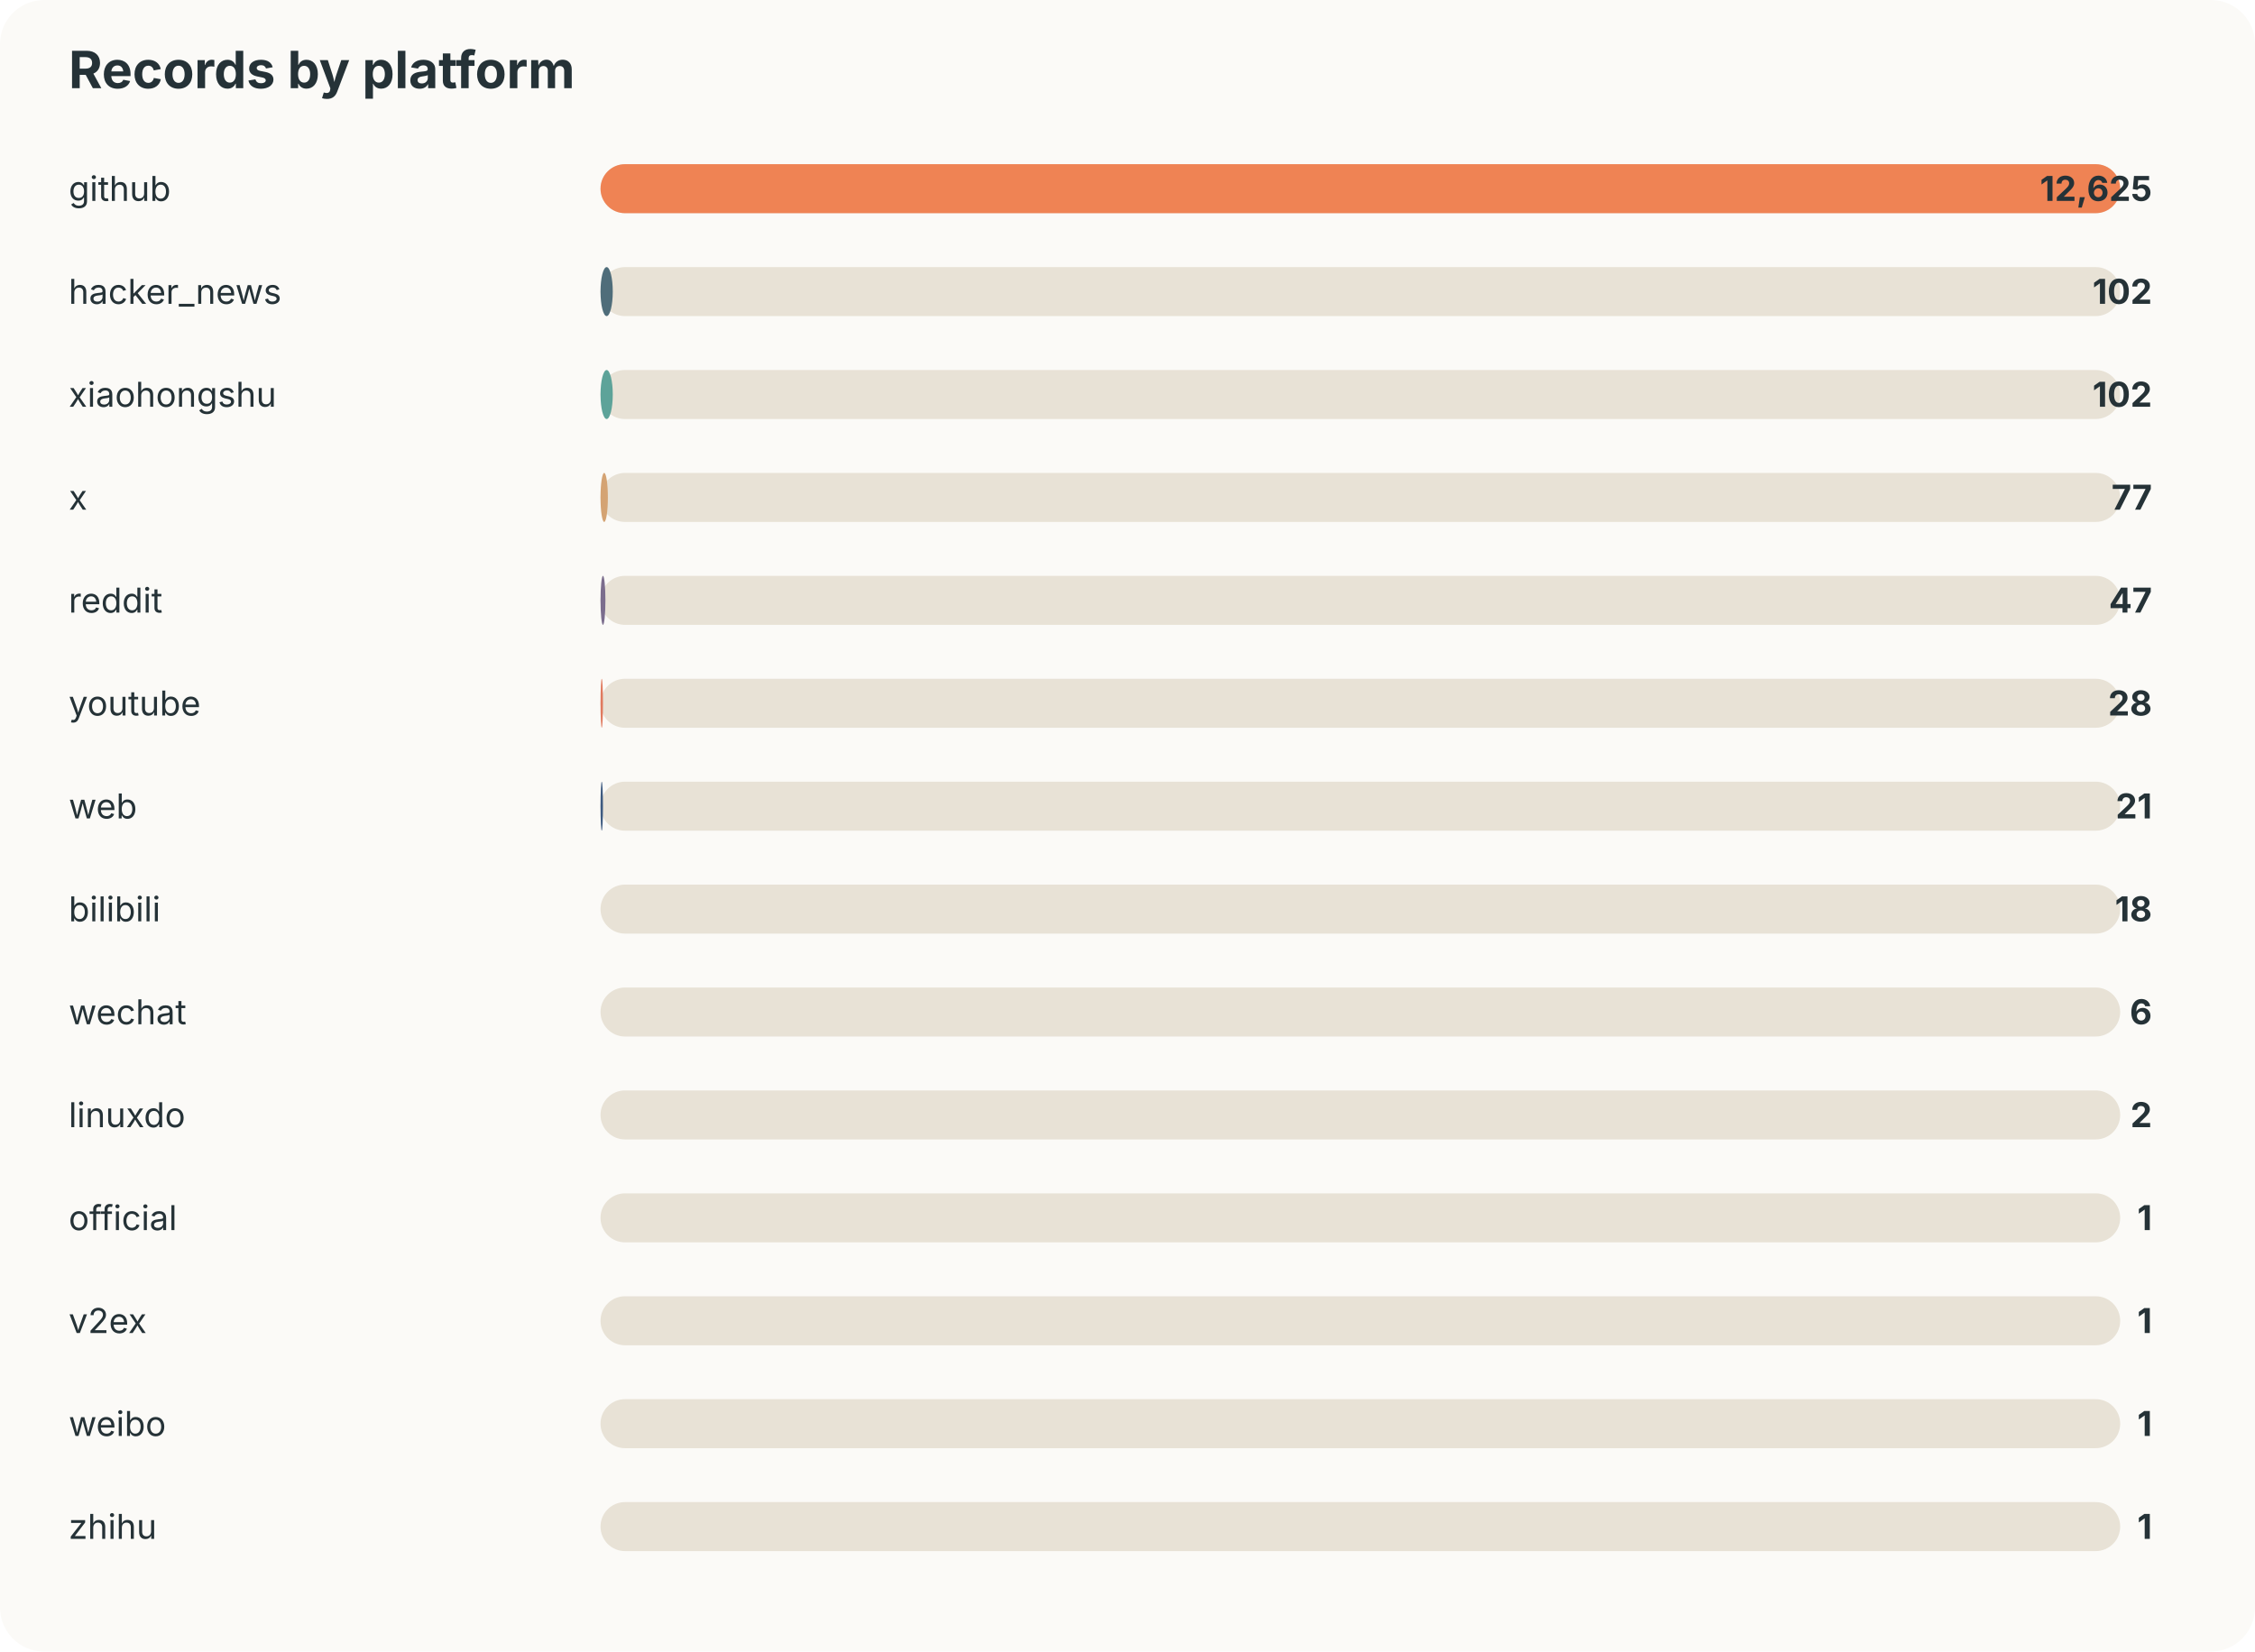
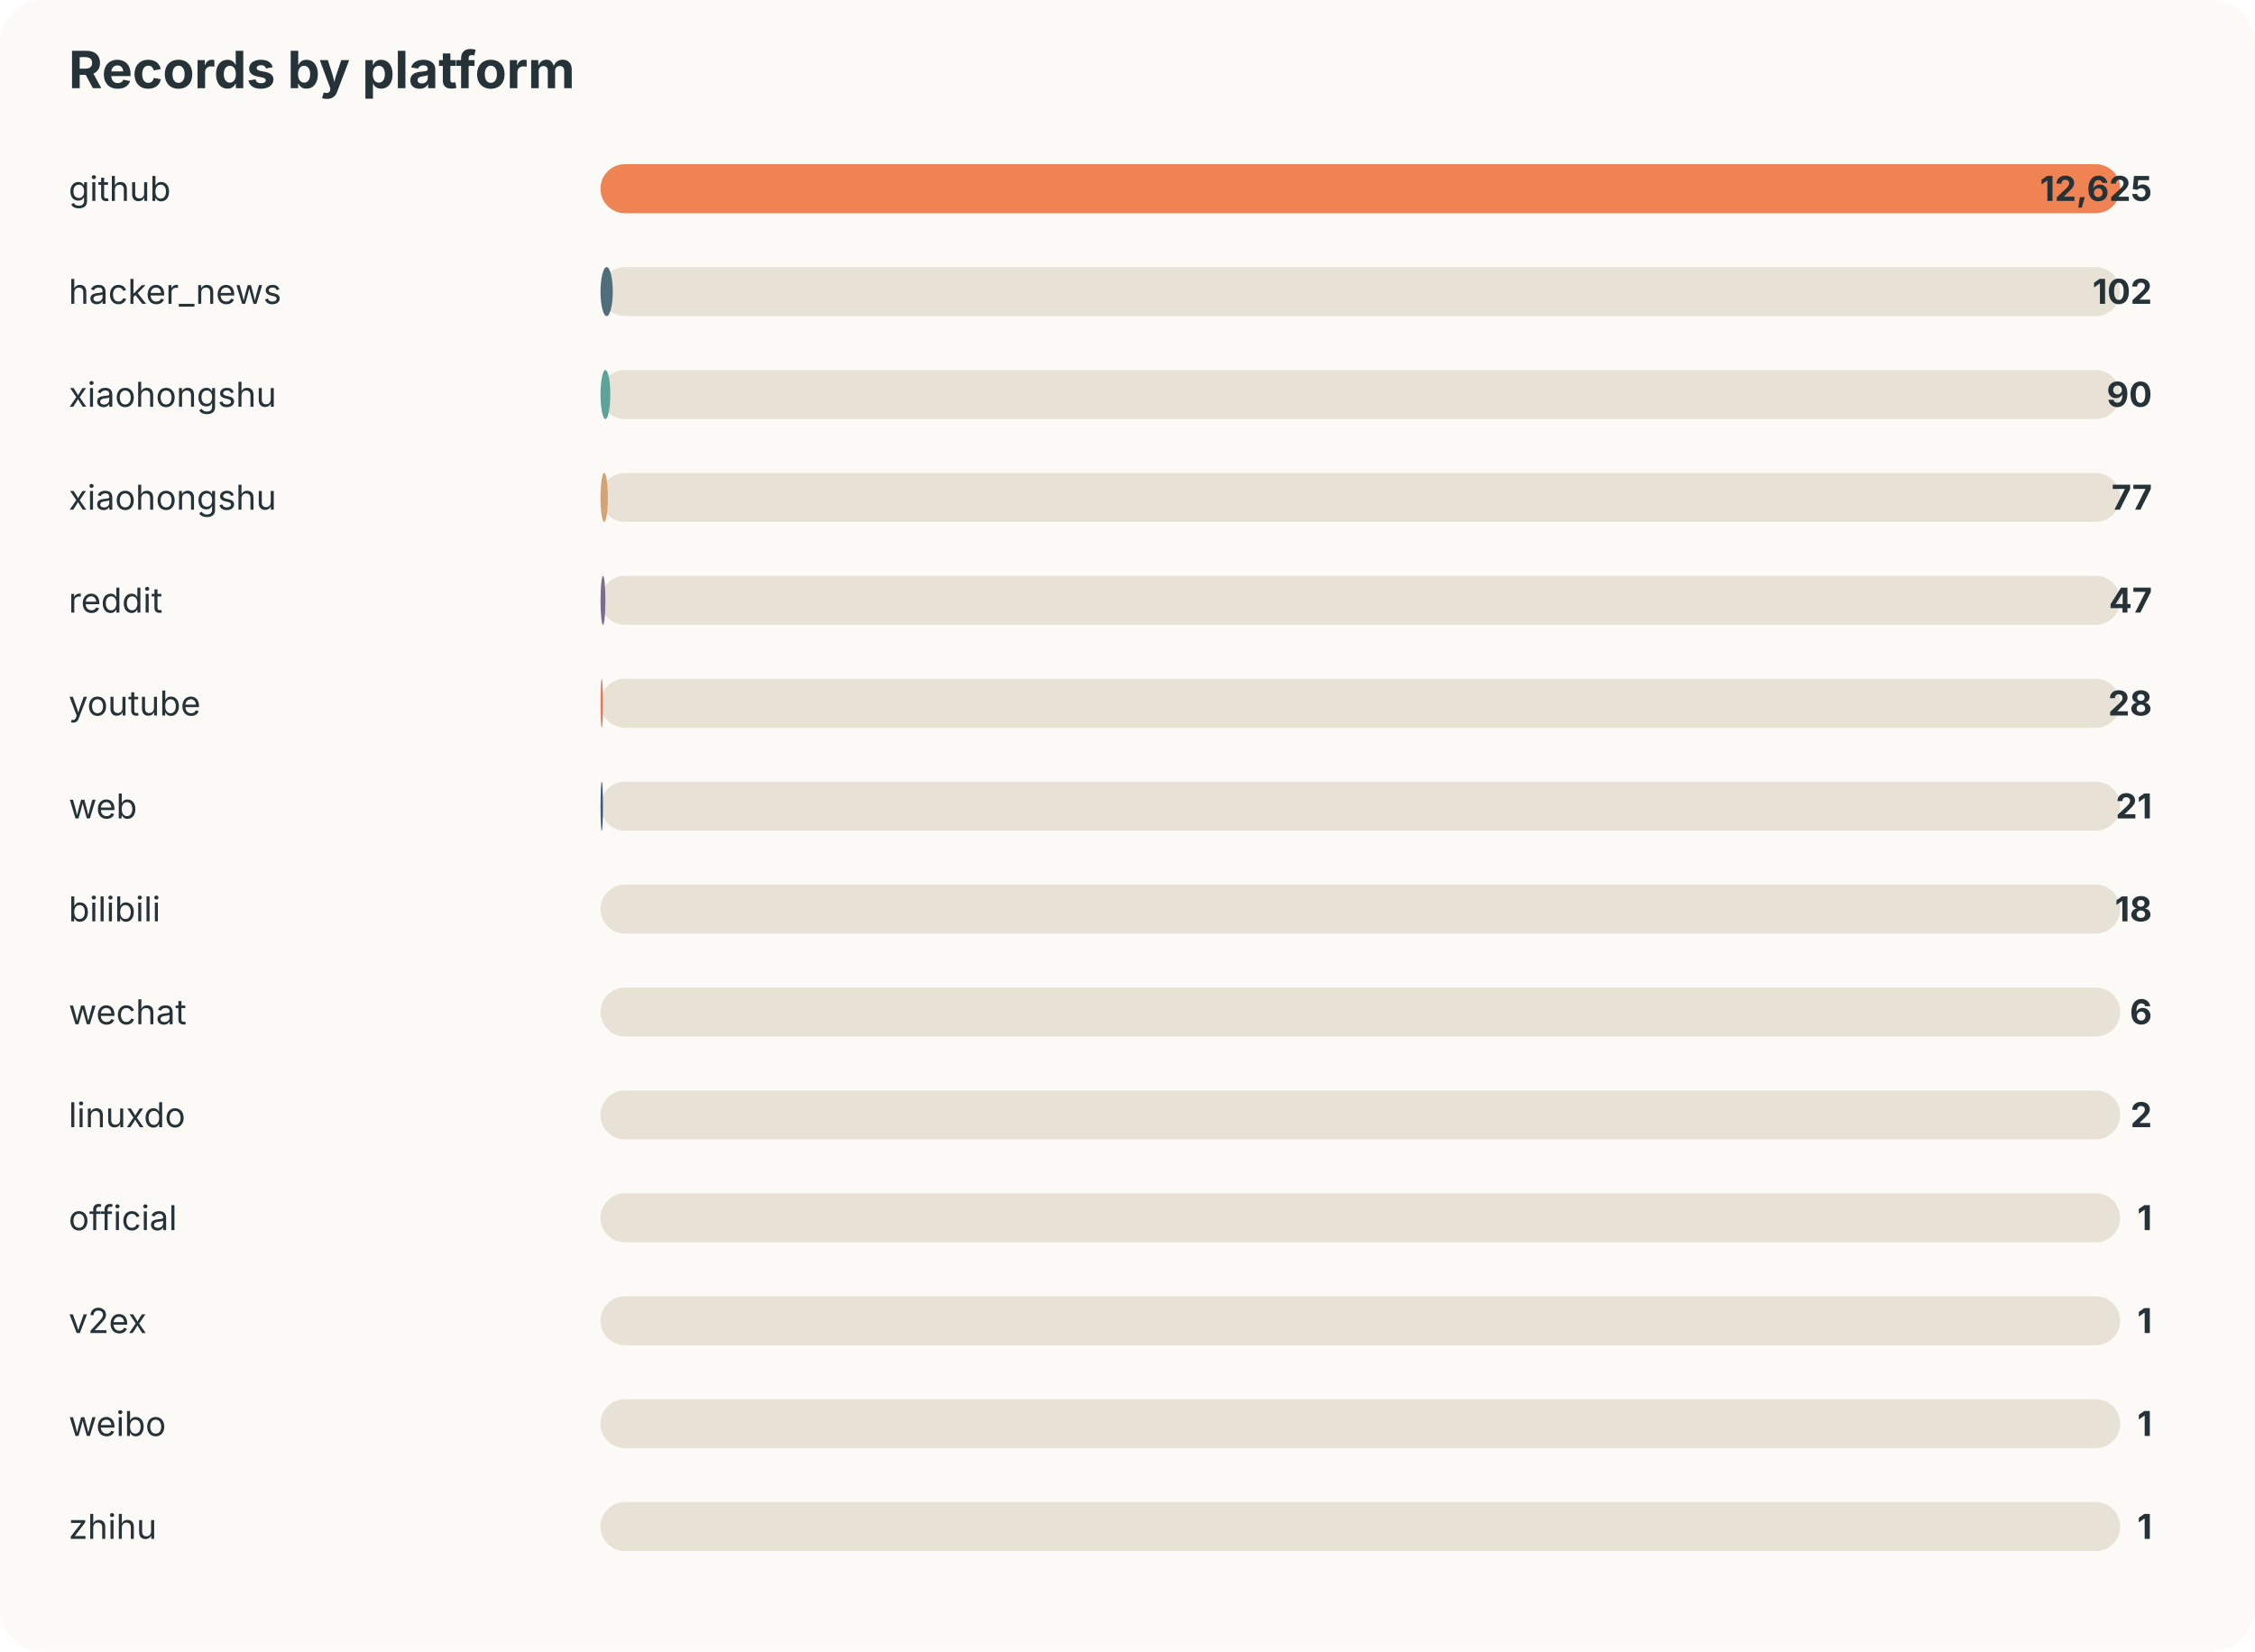
<svg xmlns="http://www.w3.org/2000/svg" width="920" height="674" viewBox="0 0 920 674">
  <style>text{font-family:-apple-system,BlinkMacSystemFont,"Segoe UI",sans-serif;fill:#253237} .muted{fill:#6b7a80;font-size:13px}</style>
  <rect width="100%" height="100%" rx="18" fill="#fbfaf7" />
  <text x="28" y="36" font-size="21" font-weight="700">Records by platform</text>
  <text x="28" y="82" font-size="14">github</text>
  <rect x="245" y="67" width="620" height="20" rx="10" fill="#e8e2d6" />
  <rect x="245" y="67" width="620" height="20" rx="10" fill="#ef8354" />
  <text x="878" y="82" text-anchor="end" font-size="14" font-weight="700">12,625</text>
  <text x="28" y="124" font-size="14">hacker_news</text>
  <rect x="245" y="109" width="620" height="20" rx="10" fill="#e8e2d6" />
  <rect x="245" y="109" width="5" height="20" rx="10" fill="#4f6d7a" />
  <text x="878" y="124" text-anchor="end" font-size="14" font-weight="700">102</text>
  <text x="28" y="166" font-size="14">xiaohongshu</text>
  <rect x="245" y="151" width="620" height="20" rx="10" fill="#e8e2d6" />
-   <rect x="245" y="151" width="5" height="20" rx="10" fill="#5da399" />
-   <text x="878" y="166" text-anchor="end" font-size="14" font-weight="700">102</text>
-   <text x="28" y="208" font-size="14">x</text>
+   <rect x="245" y="151" width="4" height="20" rx="10" fill="#5da399" />
+   <text x="878" y="166" text-anchor="end" font-size="14" font-weight="700">90</text>
+   <text x="28" y="208" font-size="14">xiaohongshu</text>
  <rect x="245" y="193" width="620" height="20" rx="10" fill="#e8e2d6" />
  <rect x="245" y="193" width="3" height="20" rx="10" fill="#d4a373" />
  <text x="878" y="208" text-anchor="end" font-size="14" font-weight="700">77</text>
  <text x="28" y="250" font-size="14">reddit</text>
  <rect x="245" y="235" width="620" height="20" rx="10" fill="#e8e2d6" />
  <rect x="245" y="235" width="2" height="20" rx="10" fill="#7b6d8d" />
  <text x="878" y="250" text-anchor="end" font-size="14" font-weight="700">47</text>
  <text x="28" y="292" font-size="14">youtube</text>
  <rect x="245" y="277" width="620" height="20" rx="10" fill="#e8e2d6" />
  <rect x="245" y="277" width="1" height="20" rx="10" fill="#e07a5f" />
  <text x="878" y="292" text-anchor="end" font-size="14" font-weight="700">28</text>
  <text x="28" y="334" font-size="14">web</text>
  <rect x="245" y="319" width="620" height="20" rx="10" fill="#e8e2d6" />
  <rect x="245" y="319" width="1" height="20" rx="10" fill="#3d5a80" />
  <text x="878" y="334" text-anchor="end" font-size="14" font-weight="700">21</text>
  <text x="28" y="376" font-size="14">bilibili</text>
  <rect x="245" y="361" width="620" height="20" rx="10" fill="#e8e2d6" />
  <rect x="245" y="361" width="0" height="20" rx="10" fill="#ef8354" />
  <text x="878" y="376" text-anchor="end" font-size="14" font-weight="700">18</text>
  <text x="28" y="418" font-size="14">wechat</text>
  <rect x="245" y="403" width="620" height="20" rx="10" fill="#e8e2d6" />
  <rect x="245" y="403" width="0" height="20" rx="10" fill="#4f6d7a" />
  <text x="878" y="418" text-anchor="end" font-size="14" font-weight="700">6</text>
  <text x="28" y="460" font-size="14">linuxdo</text>
  <rect x="245" y="445" width="620" height="20" rx="10" fill="#e8e2d6" />
  <rect x="245" y="445" width="0" height="20" rx="10" fill="#5da399" />
  <text x="878" y="460" text-anchor="end" font-size="14" font-weight="700">2</text>
  <text x="28" y="502" font-size="14">official</text>
  <rect x="245" y="487" width="620" height="20" rx="10" fill="#e8e2d6" />
  <rect x="245" y="487" width="0" height="20" rx="10" fill="#d4a373" />
  <text x="878" y="502" text-anchor="end" font-size="14" font-weight="700">1</text>
  <text x="28" y="544" font-size="14">v2ex</text>
  <rect x="245" y="529" width="620" height="20" rx="10" fill="#e8e2d6" />
  <rect x="245" y="529" width="0" height="20" rx="10" fill="#7b6d8d" />
  <text x="878" y="544" text-anchor="end" font-size="14" font-weight="700">1</text>
  <text x="28" y="586" font-size="14">weibo</text>
  <rect x="245" y="571" width="620" height="20" rx="10" fill="#e8e2d6" />
  <rect x="245" y="571" width="0" height="20" rx="10" fill="#e07a5f" />
  <text x="878" y="586" text-anchor="end" font-size="14" font-weight="700">1</text>
  <text x="28" y="628" font-size="14">zhihu</text>
  <rect x="245" y="613" width="620" height="20" rx="10" fill="#e8e2d6" />
  <rect x="245" y="613" width="0" height="20" rx="10" fill="#3d5a80" />
  <text x="878" y="628" text-anchor="end" font-size="14" font-weight="700">1</text>
</svg>
